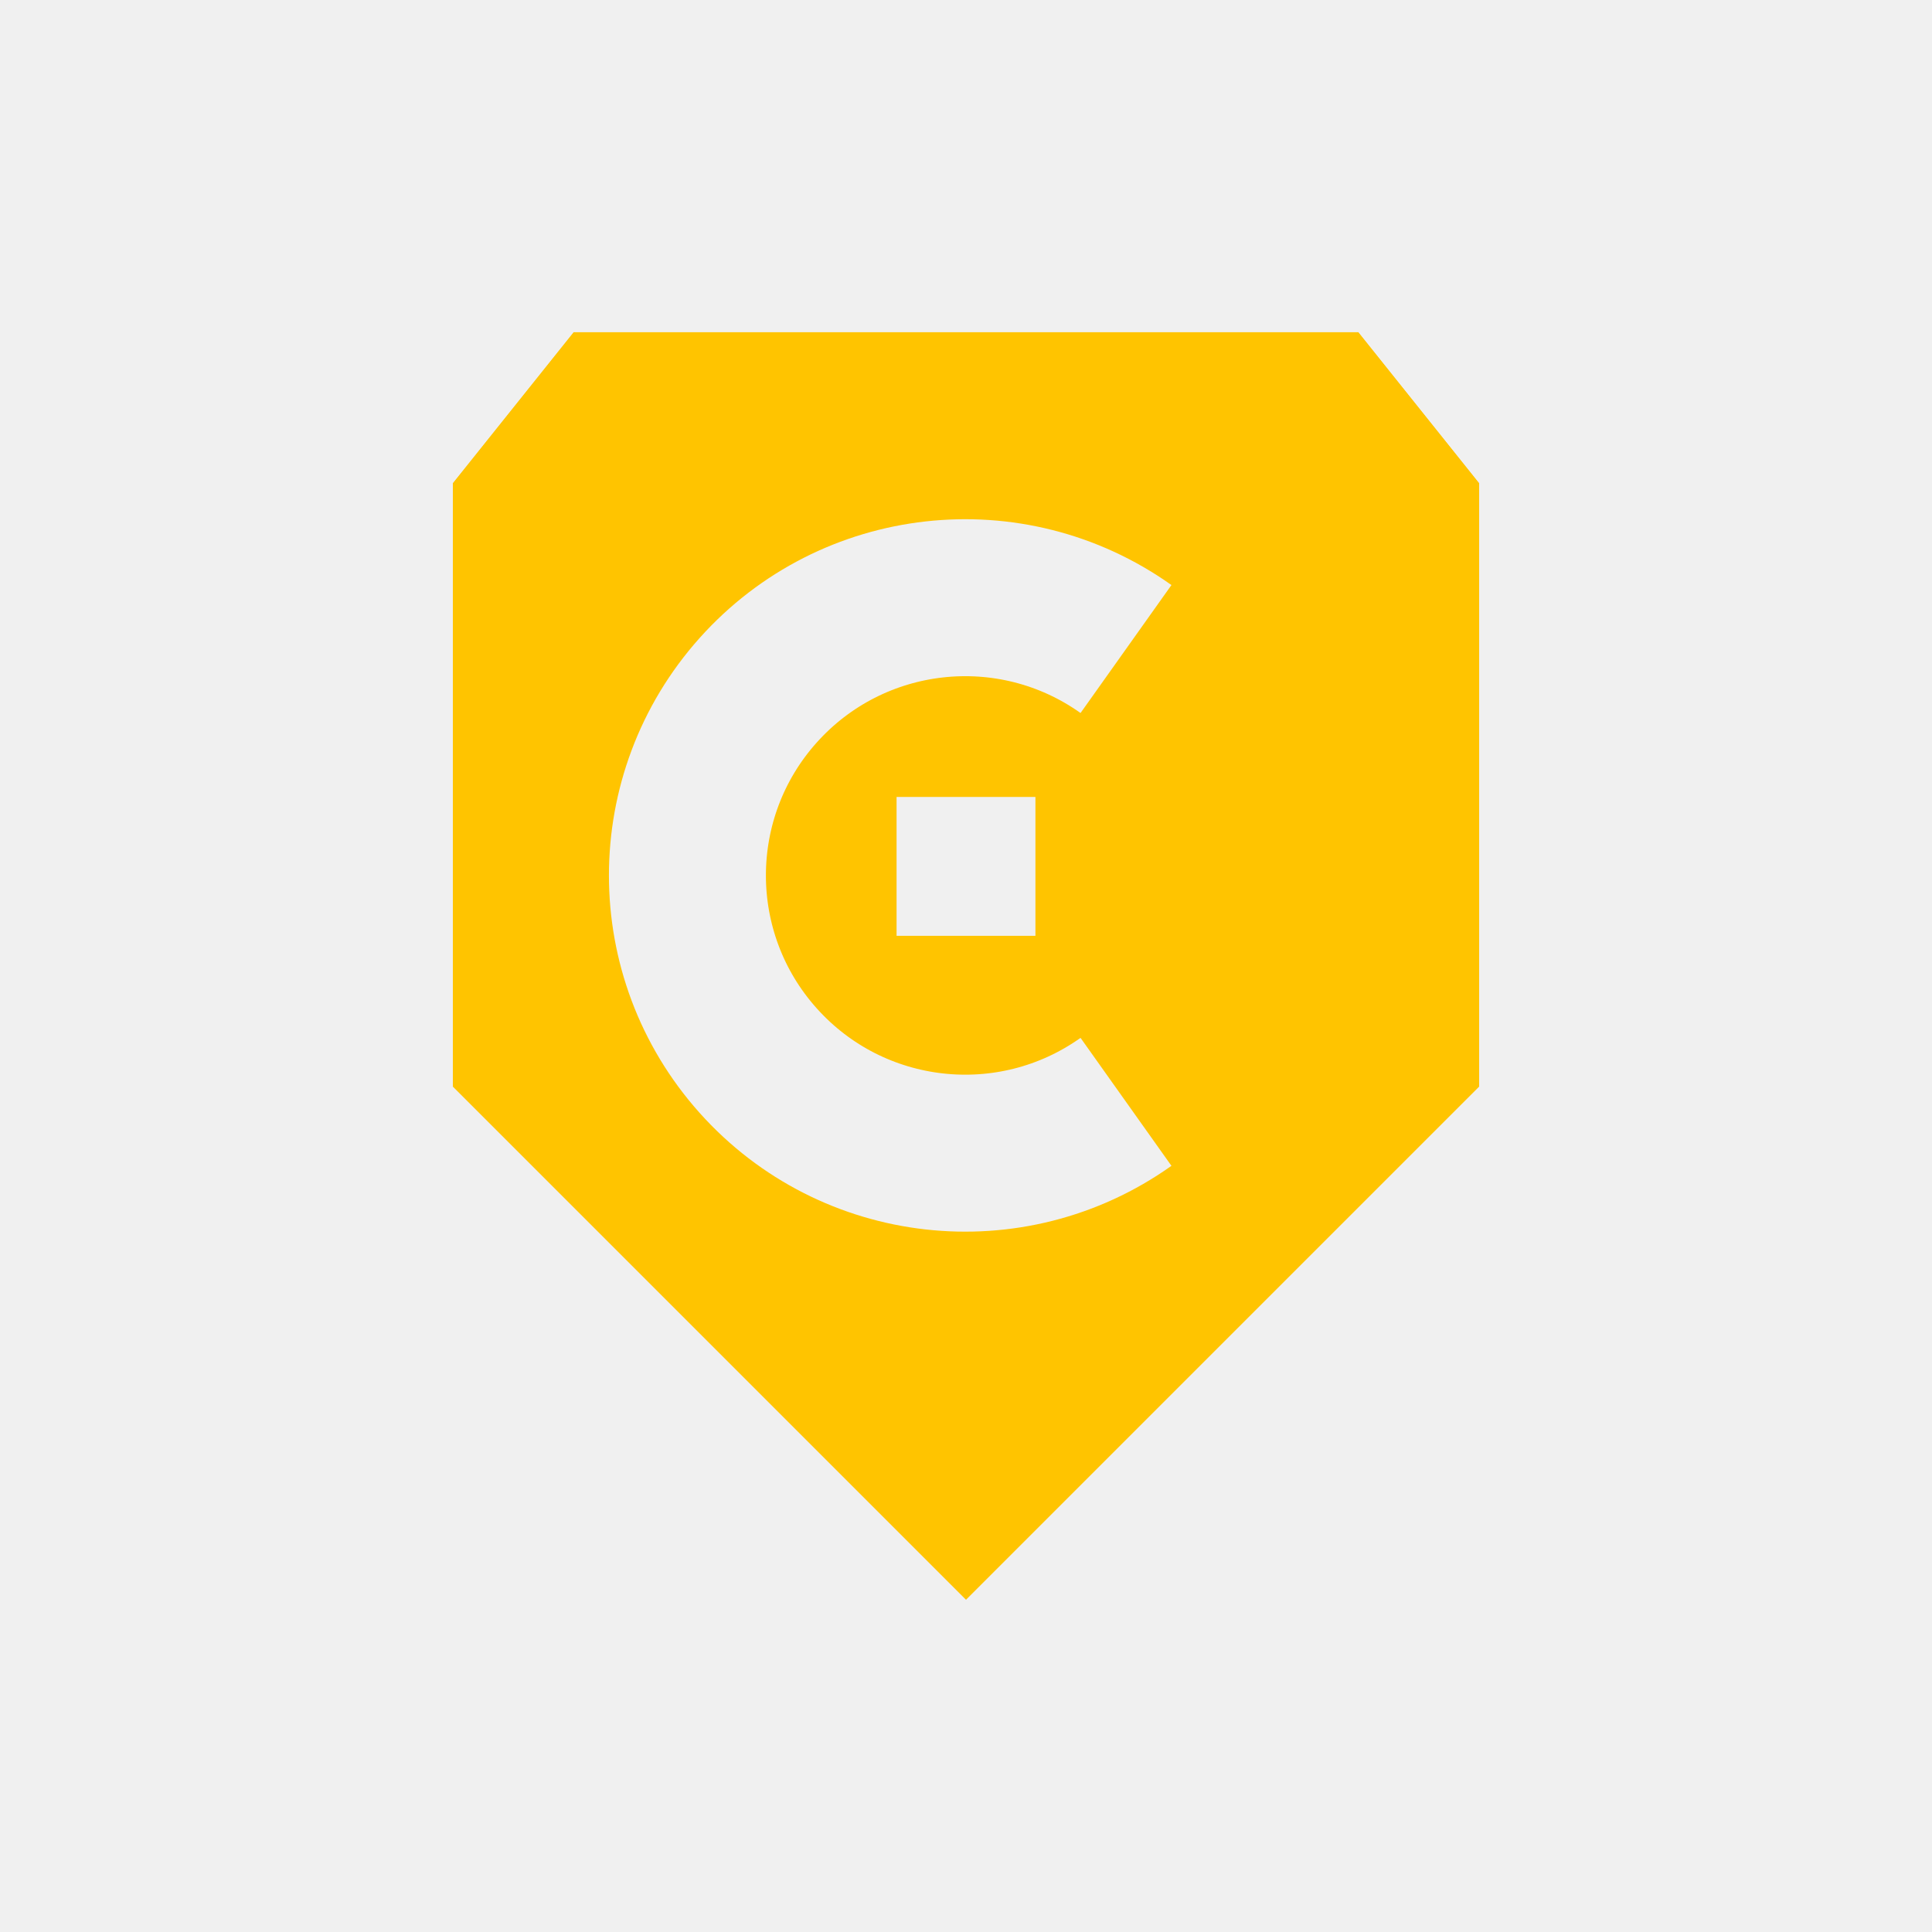
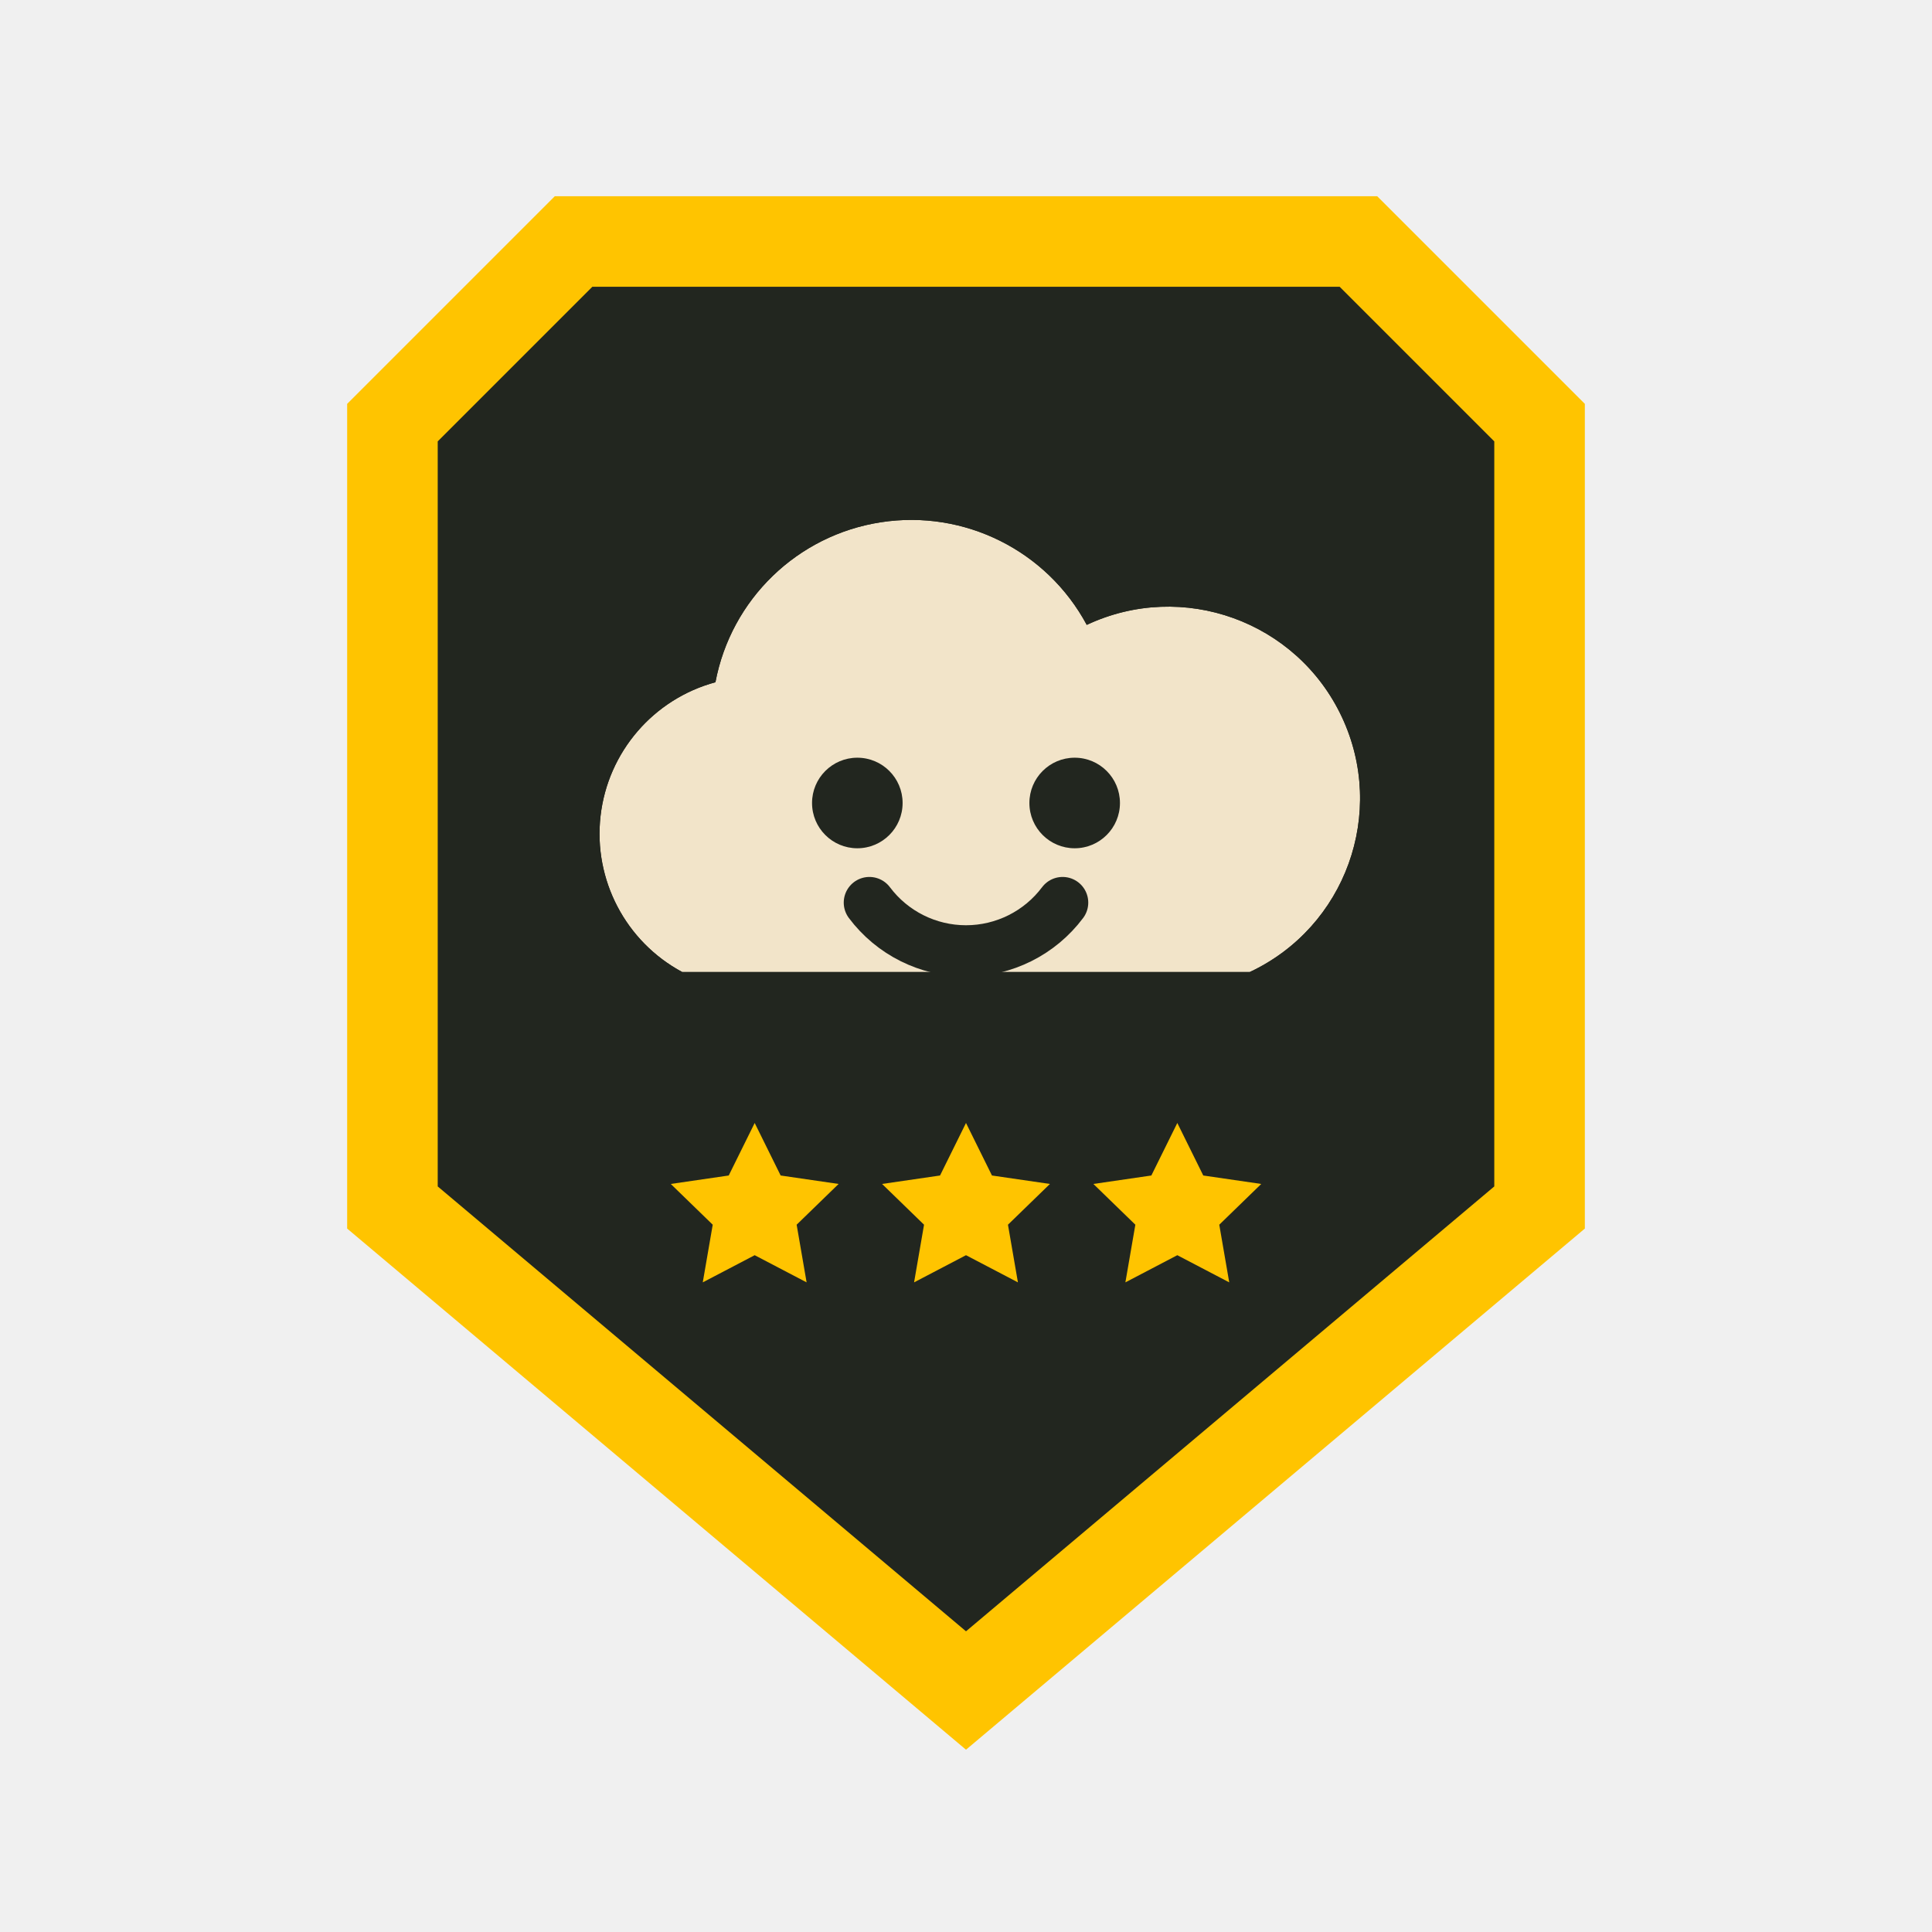
<svg xmlns="http://www.w3.org/2000/svg" viewBox="0 0 64 64" fill="none" role="img" aria-label="Claude of Duty">
-   <mask id="cut">
-     <path d="M19 11 H45 L49 16 V36 L32 53 L15 36 V16 Z" fill="#fff" />
-     <path d="M37.3 21.5 A9.2 9.2 0 1 0 37.3 36.5" stroke="#000" stroke-width="5.2" stroke-linecap="butt" fill="none" />
-     <rect x="29.7" y="26.4" width="4.6" height="4.6" fill="#000" />
+   <path d="M19 8 H45 L51 14 V40 L32 56 L13 40 V14 Z" fill="#22261f" />
+   <path d="M19 8 H45 L51 14 V40 L32 56 L13 40 V14 Z" stroke="#FFC400" stroke-width="3" stroke-linejoin="miter" />
+   <mask id="face">
+     <path d="M22.6 32.2 a5.2 5.2 0 0 1 1.1 -9.6 a6.6 6.6 0 0 1 12.3 -1.9              a5.6 5.6 0 0 1 5.4 11.5 Z" fill="#fff" />
+     <circle cx="28.4" cy="26.6" r="1.5" fill="#000" />
+     <circle cx="35.6" cy="26.6" r="1.5" fill="#000" />
+     <path d="M28.8 29.9 a4 4 0 0 0 6.4 0" stroke="#000" stroke-width="1.7" stroke-linecap="round" fill="none" />
  </mask>
-   <path d="M19 11 H45 L49 16 V36 L32 53 L15 36 V16 Z" fill="#FFC400" mask="url(#cut)" />
+   <path d="M22.6 32.2 a5.2 5.2 0 0 1 1.1 -9.6 a6.6 6.6 0 0 1 12.3 -1.9            a5.6 5.6 0 0 1 5.4 11.5 Z" fill="#F2E4C9" mask="url(#face)" />
+   <g fill="#FFC400">
+     <path d="M25 37.2 l.86 1.74 1.92.28 -1.39 1.35.33 1.91 -1.72-.9 -1.72.9              .33-1.91 -1.39-1.35 1.92-.28 Z" />
+     <path d="M32 37.2 l.86 1.74 1.92.28 -1.39 1.35.33 1.91 -1.72-.9 -1.72.9              .33-1.91 -1.39-1.35 1.92-.28 Z" />
+     <path d="M39 37.2 l.86 1.74 1.92.28 -1.39 1.35.33 1.91 -1.72-.9 -1.72.9              .33-1.91 -1.39-1.35 1.92-.28 Z" />
+   </g>
</svg>
